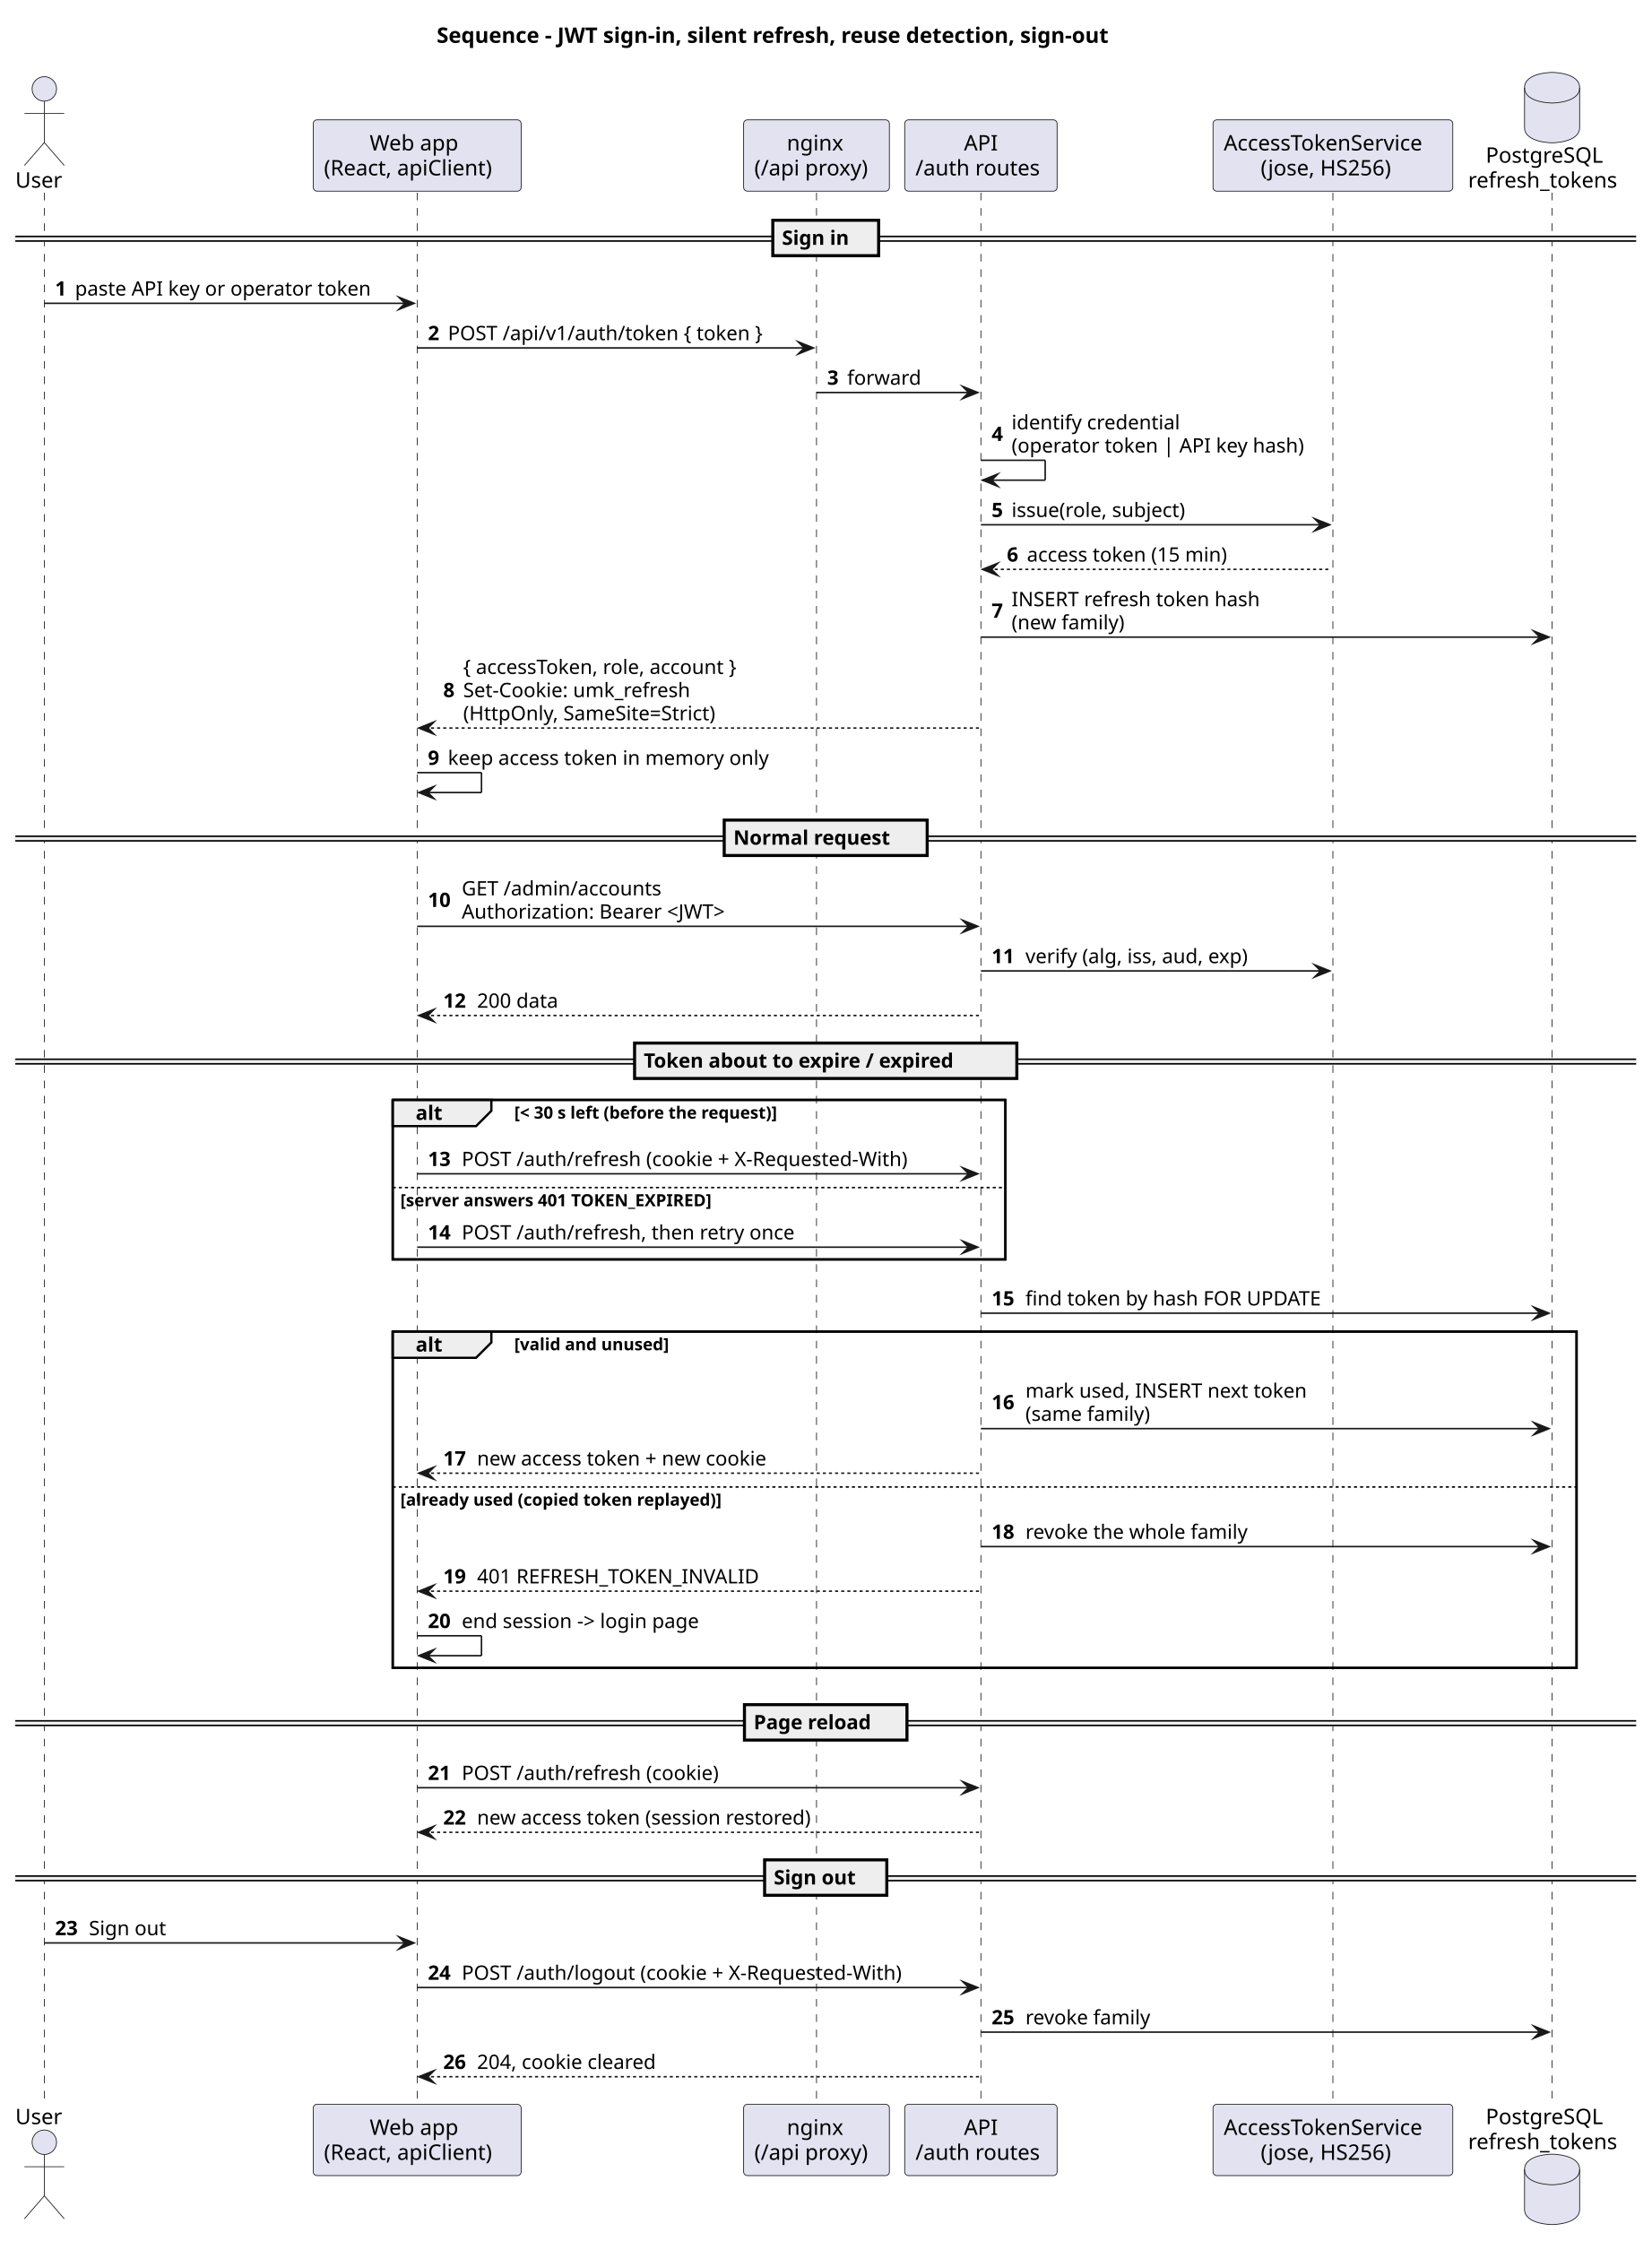
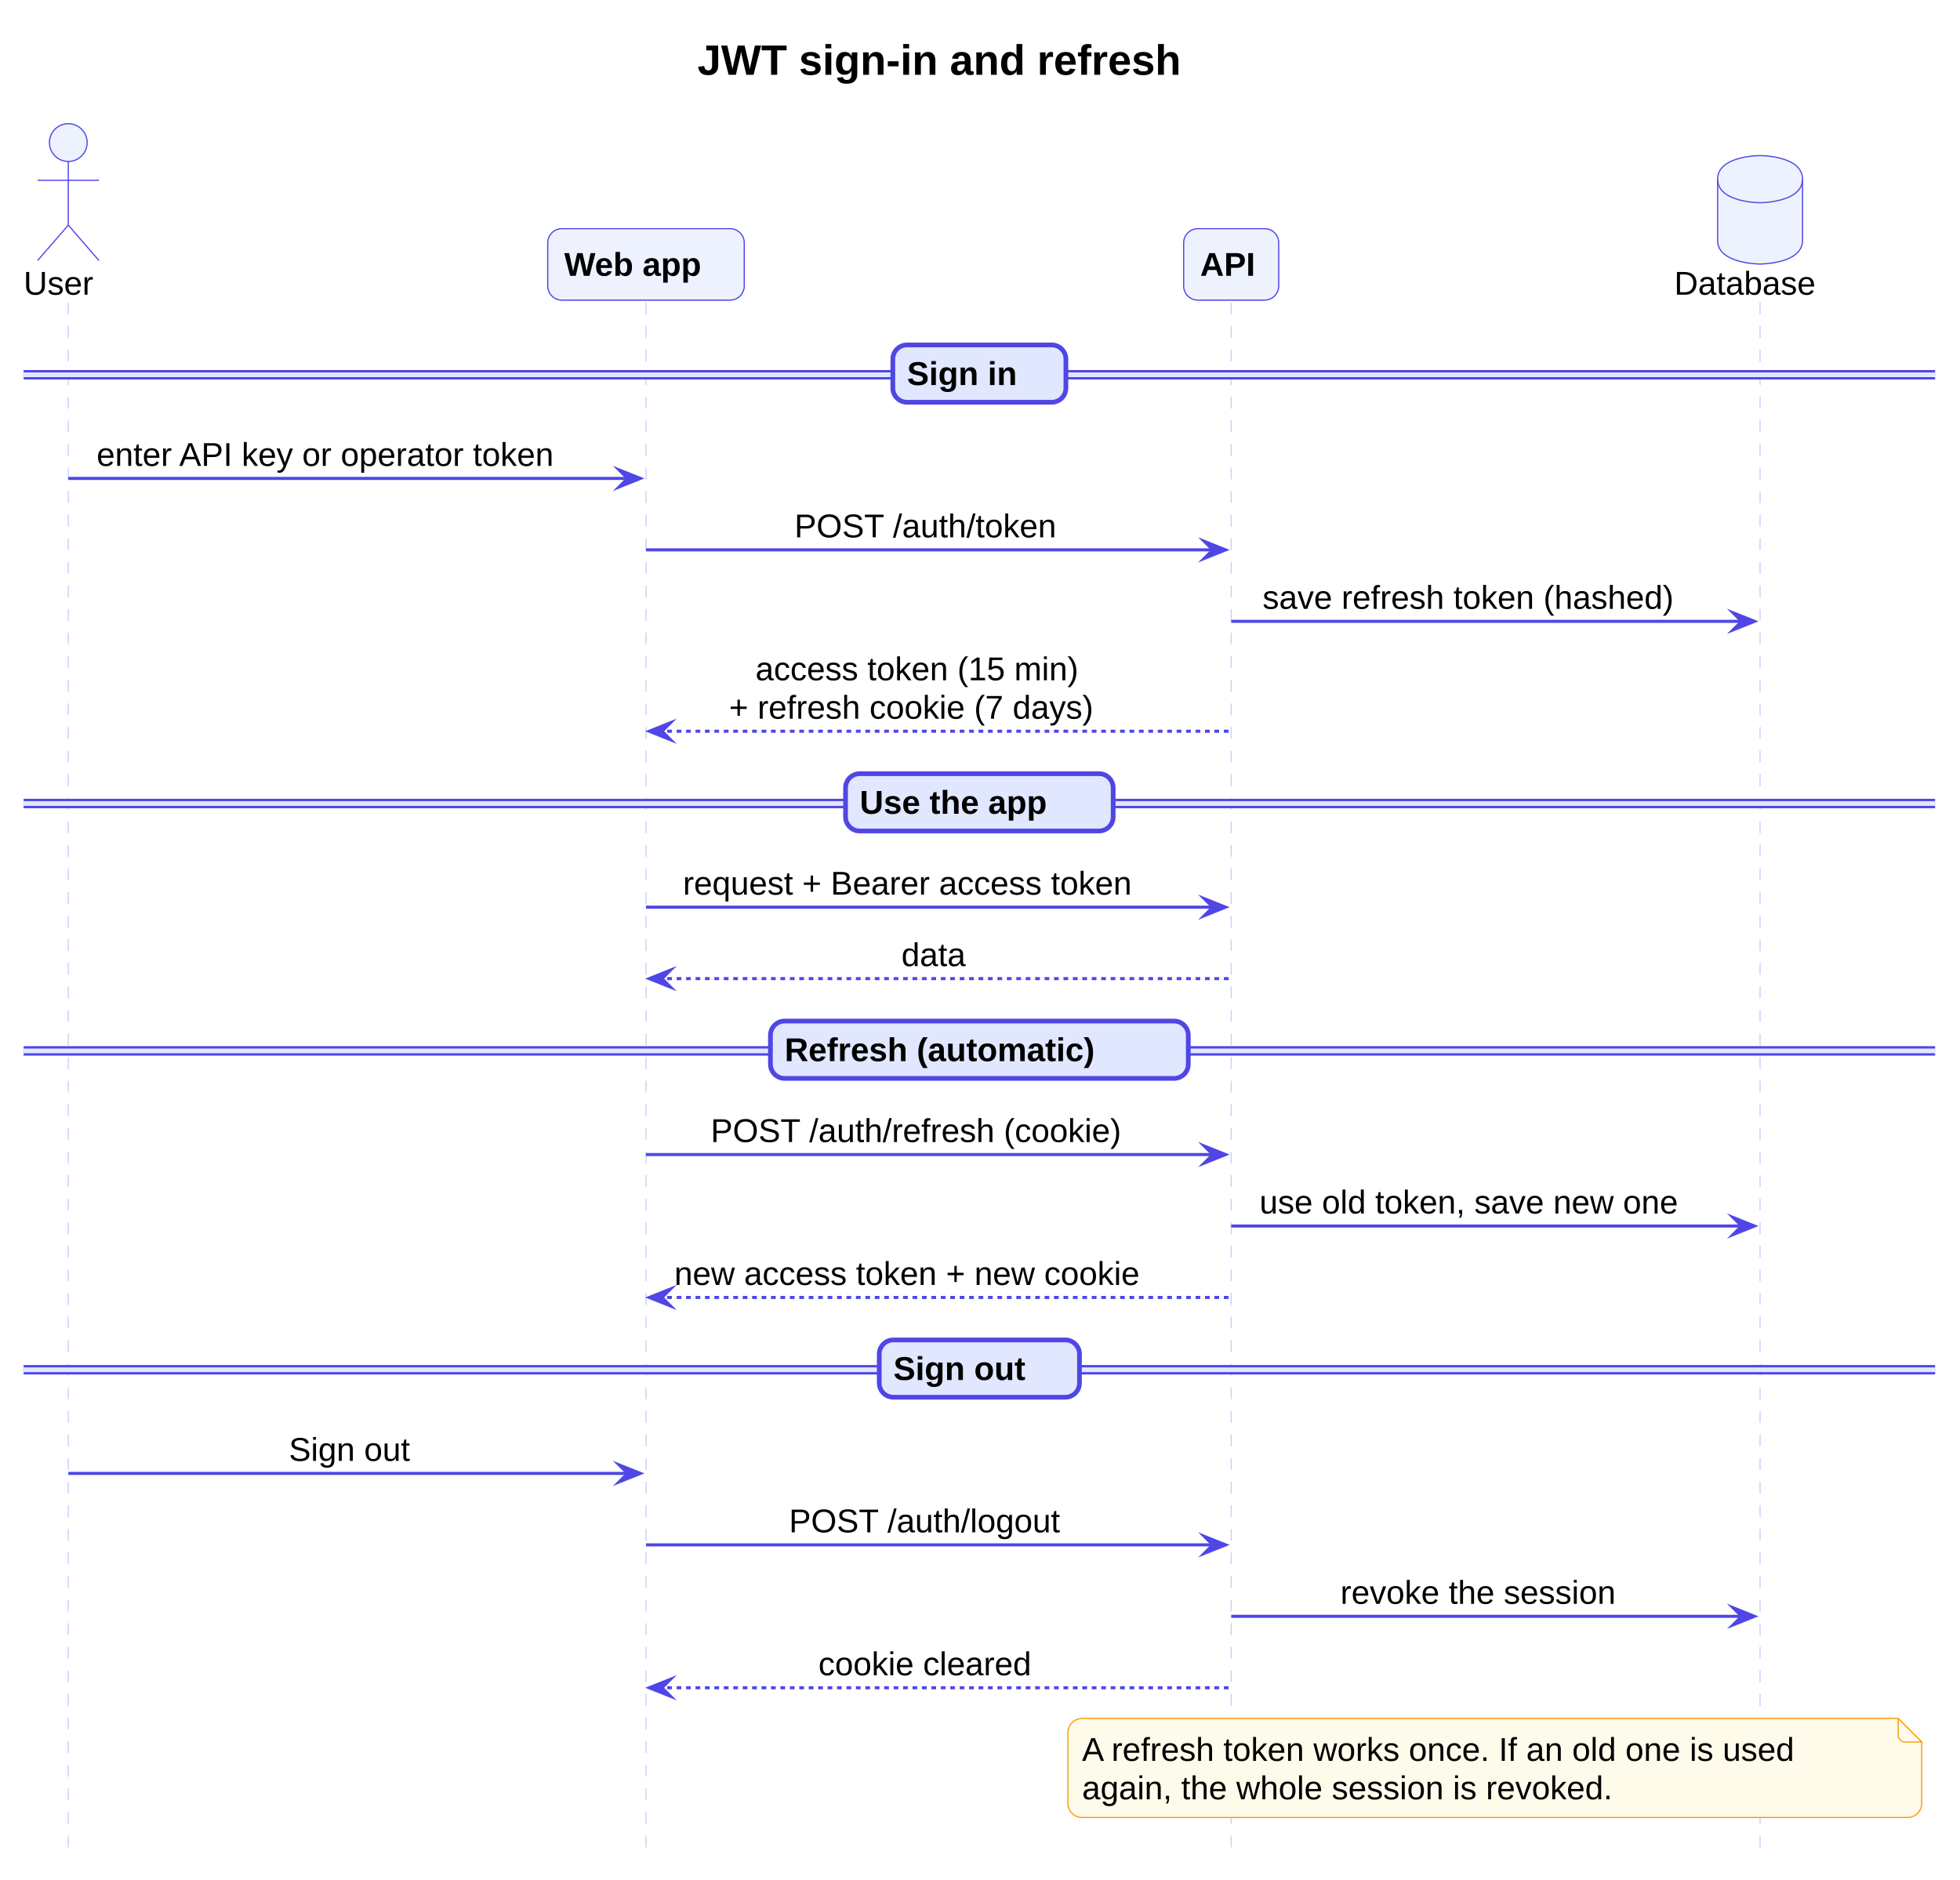
- <svg xmlns="http://www.w3.org/2000/svg" version="1.1" data-diagram-type="SEQUENCE" style="width:1079px;height:1464px;background:#FFFFFF;" width="1079px" height="1464px" viewBox="0 0 1079 1464" zoomAndPan="magnify" preserveAspectRatio="none" contentStyleType="text/css">
+ <svg xmlns="http://www.w3.org/2000/svg" version="1.1" data-diagram-type="SEQUENCE" style="width:831px;height:797px;background:#FFFFFF;" width="831px" height="797px" viewBox="0 0 831 797" zoomAndPan="magnify" preserveAspectRatio="none" contentStyleType="text/css">
  <defs />
  <g font-family="sans-serif" lengthAdjust="spacing">
    <g class="title" data-source-line="1">
-       <text x="285.322" y="27.995" fill="#000" font-size="14" textLength="507.233" font-weight="700">Sequence - JWT sign-in, silent refresh, reuse detection, sign-out</text>
-     </g>
-     <rect x="256.56" y="718.547" width="400.269" height="104.203" fill="none" style="stroke:#000;stroke-width:1.5;" />
-     <rect x="256.56" y="869.883" width="773.43" height="219.734" fill="none" style="stroke:#000;stroke-width:1.5;" />
-     <g>
-       <rect x="25.455" y="125.891" width="8" height="1248.789" fill="#000" fill-opacity="0" />
-       <line x1="28.955" y1="125.891" x2="28.955" y2="1374.68" style="stroke:#181818;stroke-width:0.5;stroke-dasharray:5,5;" />
+       <text x="295.709" y="31.708" fill="#000" font-size="18" textLength="238.043" font-weight="700" font-family="Arial">JWT sign-in and refresh</text>
    </g>
    <g>
-       <rect x="269.06" y="125.891" width="8" height="1248.789" fill="#000" fill-opacity="0" />
-       <line x1="272.56" y1="125.891" x2="272.56" y2="1374.68" style="stroke:#181818;stroke-width:0.5;stroke-dasharray:5,5;" />
+       <rect x="25.455" y="128.25" width="8" height="657.938" fill="#000" fill-opacity="0" />
+       <line x1="28.955" y1="128.25" x2="28.955" y2="786.188" style="stroke:#C7D2FE;stroke-width:0.5;stroke-dasharray:5,5;" />
    </g>
    <g>
-       <rect x="529.93" y="125.891" width="8" height="1248.789" fill="#000" fill-opacity="0" />
-       <line x1="533.43" y1="125.891" x2="533.43" y2="1374.68" style="stroke:#181818;stroke-width:0.5;stroke-dasharray:5,5;" />
+       <rect x="270.386" y="128.25" width="8" height="657.938" fill="#000" fill-opacity="0" />
+       <line x1="273.886" y1="128.25" x2="273.886" y2="786.188" style="stroke:#C7D2FE;stroke-width:0.5;stroke-dasharray:5,5;" />
    </g>
    <g>
-       <rect x="637.328" y="125.891" width="8" height="1248.789" fill="#000" fill-opacity="0" />
-       <line x1="640.828" y1="125.891" x2="640.828" y2="1374.68" style="stroke:#181818;stroke-width:0.5;stroke-dasharray:5,5;" />
+       <rect x="518.502" y="128.25" width="8" height="657.938" fill="#000" fill-opacity="0" />
+       <line x1="522.002" y1="128.25" x2="522.002" y2="786.188" style="stroke:#C7D2FE;stroke-width:0.5;stroke-dasharray:5,5;" />
    </g>
    <g>
-       <rect x="867.289" y="125.891" width="8" height="1248.789" fill="#000" fill-opacity="0" />
-       <line x1="870.789" y1="125.891" x2="870.789" y2="1374.68" style="stroke:#181818;stroke-width:0.5;stroke-dasharray:5,5;" />
+       <rect x="742.733" y="128.25" width="8" height="657.938" fill="#000" fill-opacity="0" />
+       <line x1="746.233" y1="128.25" x2="746.233" y2="786.188" style="stroke:#C7D2FE;stroke-width:0.5;stroke-dasharray:5,5;" />
    </g>
-     <g>
-       <rect x="1010.49" y="125.891" width="8" height="1248.789" fill="#000" fill-opacity="0" />
-       <line x1="1013.99" y1="125.891" x2="1013.99" y2="1374.68" style="stroke:#181818;stroke-width:0.5;stroke-dasharray:5,5;" />
-     </g>
-     <text x="10" y="122.589" fill="#000" font-size="14" textLength="31.91">User</text>
-     <ellipse cx="28.955" cy="58.094" rx="8" ry="8" fill="#E2E2F0" style="stroke:#181818;stroke-width:0.5;" />
-     <path d="M28.955,66.094 L28.955,93.094 M15.955,74.094 L41.955,74.094 M28.955,93.094 L15.955,108.094 M28.955,93.094 L41.955,108.094" style="stroke:#181818;stroke-width:0.5;" fill="none" />
-     <rect x="204.651" y="78.297" width="135.816" height="46.594" fill="#E2E2F0" style="stroke:#181818;stroke-width:0.5;" rx="2.5" ry="2.5" />
-     <text x="241.487" y="98.292" fill="#000" font-size="14" textLength="62.146">Web app</text>
-     <text x="211.651" y="114.589" fill="#000" font-size="14" textLength="121.816">(React, apiClient)</text>
-     <rect x="485.817" y="78.297" width="95.225" height="46.594" fill="#E2E2F0" style="stroke:#181818;stroke-width:0.5;" rx="2.5" ry="2.5" />
-     <text x="514.026" y="98.292" fill="#000" font-size="14" textLength="38.808">nginx</text>
-     <text x="492.817" y="114.589" fill="#000" font-size="14" textLength="81.225">(/api proxy)</text>
-     <rect x="591.042" y="78.297" width="99.572" height="46.594" fill="#E2E2F0" style="stroke:#181818;stroke-width:0.5;" rx="2.5" ry="2.5" />
-     <text x="629.754" y="98.292" fill="#000" font-size="14" textLength="22.148">API</text>
-     <text x="598.042" y="114.589" fill="#000" font-size="14" textLength="85.572">/auth routes</text>
-     <rect x="792.477" y="78.297" width="156.625" height="46.594" fill="#E2E2F0" style="stroke:#181818;stroke-width:0.5;" rx="2.5" ry="2.5" />
-     <text x="799.477" y="98.292" fill="#000" font-size="14" textLength="142.625">AccessTokenService</text>
-     <text x="823.628" y="114.589" fill="#000" font-size="14" textLength="94.322">(jose, HS256)</text>
-     <text x="970.613" y="106.292" fill="#000" font-size="14" textLength="80.753">PostgreSQL</text>
-     <text x="959.102" y="122.589" fill="#000" font-size="14" textLength="103.776">refresh_tokens</text>
-     <path d="M995.99,57.297 C995.99,47.297 1013.99,47.297 1013.99,47.297 C1013.99,47.297 1031.99,47.297 1031.99,57.297 L1031.99,83.297 C1031.99,93.297 1013.99,93.297 1013.99,93.297 C1013.99,93.297 995.99,93.297 995.99,83.297 L995.99,57.297" style="stroke:#181818;stroke-width:0.5;" fill="#E2E2F0" />
-     <path d="M995.99,57.297 C995.99,67.297 1013.99,67.297 1013.99,67.297 C1013.99,67.297 1031.99,67.297 1031.99,57.297" style="stroke:#181818;stroke-width:0.5;" fill="none" />
-     <text x="10" y="1387.675" fill="#000" font-size="14" textLength="31.91">User</text>
-     <ellipse cx="28.955" cy="1399.477" rx="8" ry="8" fill="#E2E2F0" style="stroke:#181818;stroke-width:0.5;" />
-     <path d="M28.955,1407.477 L28.955,1434.477 M15.955,1415.477 L41.955,1415.477 M28.955,1434.477 L15.955,1449.477 M28.955,1434.477 L41.955,1449.477" style="stroke:#181818;stroke-width:0.5;" fill="none" />
-     <rect x="204.651" y="1374.68" width="135.816" height="46.594" fill="#E2E2F0" style="stroke:#181818;stroke-width:0.5;" rx="2.5" ry="2.5" />
-     <text x="241.487" y="1394.675" fill="#000" font-size="14" textLength="62.146">Web app</text>
-     <text x="211.651" y="1410.972" fill="#000" font-size="14" textLength="121.816">(React, apiClient)</text>
-     <rect x="485.817" y="1374.68" width="95.225" height="46.594" fill="#E2E2F0" style="stroke:#181818;stroke-width:0.5;" rx="2.5" ry="2.5" />
-     <text x="514.026" y="1394.675" fill="#000" font-size="14" textLength="38.808">nginx</text>
-     <text x="492.817" y="1410.972" fill="#000" font-size="14" textLength="81.225">(/api proxy)</text>
-     <rect x="591.042" y="1374.68" width="99.572" height="46.594" fill="#E2E2F0" style="stroke:#181818;stroke-width:0.5;" rx="2.5" ry="2.5" />
-     <text x="629.754" y="1394.675" fill="#000" font-size="14" textLength="22.148">API</text>
-     <text x="598.042" y="1410.972" fill="#000" font-size="14" textLength="85.572">/auth routes</text>
-     <rect x="792.477" y="1374.68" width="156.625" height="46.594" fill="#E2E2F0" style="stroke:#181818;stroke-width:0.5;" rx="2.5" ry="2.5" />
-     <text x="799.477" y="1394.675" fill="#000" font-size="14" textLength="142.625">AccessTokenService</text>
-     <text x="823.628" y="1410.972" fill="#000" font-size="14" textLength="94.322">(jose, HS256)</text>
-     <text x="970.613" y="1387.675" fill="#000" font-size="14" textLength="80.753">PostgreSQL</text>
-     <text x="959.102" y="1403.972" fill="#000" font-size="14" textLength="103.776">refresh_tokens</text>
-     <path d="M995.99,1417.273 C995.99,1407.273 1013.99,1407.273 1013.99,1407.273 C1013.99,1407.273 1031.99,1407.273 1031.99,1417.273 L1031.99,1443.273 C1031.99,1453.273 1013.99,1453.273 1013.99,1453.273 C1013.99,1453.273 995.99,1453.273 995.99,1443.273 L995.99,1417.273" style="stroke:#181818;stroke-width:0.5;" fill="#E2E2F0" />
-     <path d="M995.99,1417.273 C995.99,1427.273 1013.99,1427.273 1013.99,1427.273 C1013.99,1427.273 1031.99,1427.273 1031.99,1417.273" style="stroke:#181818;stroke-width:0.5;" fill="none" />
-     <rect x="10" y="154.457" width="1058.878" height="3" fill="#EEE" style="stroke:#EEE;stroke-width:1;" />
-     <line x1="10" y1="154.457" x2="1068.878" y2="154.457" style="stroke:#000;stroke-width:1;" />
-     <line x1="10" y1="157.457" x2="1068.878" y2="157.457" style="stroke:#000;stroke-width:1;" />
-     <rect x="504.868" y="143.891" width="69.142" height="23.133" fill="#EEE" style="stroke:#000;stroke-width:2;" />
-     <text x="510.868" y="159.958" fill="#000" font-size="13" textLength="50.616" font-weight="700">Sign in</text>
-     <polygon points="260.56,194.156,270.56,198.156,260.56,202.156,264.56,198.156" fill="#181818" style="stroke:#181818;stroke-width:1;stroke-linejoin:miter;stroke-miterlimit:10;" />
-     <line x1="28.955" y1="198.156" x2="266.56" y2="198.156" style="stroke:#181818;stroke-width:1;" />
-     <text x="35.955" y="193.09" fill="#000" font-size="13" font-weight="700">1</text>
-     <text x="49" y="193.09" fill="#000" font-size="13" textLength="206.559">paste API key or operator token</text>
-     <polygon points="521.43,223.289,531.43,227.289,521.43,231.289,525.43,227.289" fill="#181818" style="stroke:#181818;stroke-width:1;stroke-linejoin:miter;stroke-miterlimit:10;" />
-     <line x1="272.56" y1="227.289" x2="527.43" y2="227.289" style="stroke:#181818;stroke-width:1;" />
-     <text x="279.56" y="222.223" fill="#000" font-size="13" font-weight="700">2</text>
-     <text x="292.605" y="222.223" fill="#000" font-size="13" textLength="223.825">POST /api/v1/auth/token { token }</text>
-     <polygon points="628.828,252.422,638.828,256.422,628.828,260.422,632.828,256.422" fill="#181818" style="stroke:#181818;stroke-width:1;stroke-linejoin:miter;stroke-miterlimit:10;" />
-     <line x1="533.43" y1="256.422" x2="634.828" y2="256.422" style="stroke:#181818;stroke-width:1;" />
-     <text x="540.43" y="251.356" fill="#000" font-size="13" font-weight="700">3</text>
-     <text x="553.475" y="251.356" fill="#000" font-size="13" textLength="50.07">forward</text>
-     <line x1="640.828" y1="300.688" x2="682.828" y2="300.688" style="stroke:#181818;stroke-width:1;" />
-     <line x1="682.828" y1="300.688" x2="682.828" y2="313.688" style="stroke:#181818;stroke-width:1;" />
-     <line x1="641.828" y1="313.688" x2="682.828" y2="313.688" style="stroke:#181818;stroke-width:1;" />
-     <polygon points="651.828,309.688,641.828,313.688,651.828,317.688,647.828,313.688" fill="#181818" style="stroke:#181818;stroke-width:1;stroke-linejoin:miter;stroke-miterlimit:10;" />
-     <text x="647.828" y="288.055" fill="#000" font-size="13" font-weight="700">4</text>
-     <text x="660.874" y="280.489" fill="#000" font-size="13" textLength="118.479">identify credential</text>
-     <text x="660.874" y="295.622" fill="#000" font-size="13" textLength="202.916">(operator token | API key hash)</text>
-     <polygon points="858.789,338.82,868.789,342.82,858.789,346.82,862.789,342.82" fill="#181818" style="stroke:#181818;stroke-width:1;stroke-linejoin:miter;stroke-miterlimit:10;" />
-     <line x1="640.828" y1="342.82" x2="864.789" y2="342.82" style="stroke:#181818;stroke-width:1;" />
-     <text x="647.828" y="337.754" fill="#000" font-size="13" font-weight="700">5</text>
-     <text x="660.874" y="337.754" fill="#000" font-size="13" textLength="123.83">issue(role, subject)</text>
-     <polygon points="651.828,367.953,641.828,371.953,651.828,375.953,647.828,371.953" fill="#181818" style="stroke:#181818;stroke-width:1;stroke-linejoin:miter;stroke-miterlimit:10;" />
-     <line x1="645.828" y1="371.953" x2="869.789" y2="371.953" style="stroke:#181818;stroke-width:1;stroke-dasharray:2,2;" />
-     <text x="657.828" y="366.887" fill="#000" font-size="13" font-weight="700">6</text>
-     <text x="670.874" y="366.887" fill="#000" font-size="13" textLength="144.219">access token (15 min)</text>
-     <polygon points="1001.99,412.219,1011.99,416.219,1001.99,420.219,1005.99,416.219" fill="#181818" style="stroke:#181818;stroke-width:1;stroke-linejoin:miter;stroke-miterlimit:10;" />
-     <line x1="640.828" y1="416.219" x2="1007.99" y2="416.219" style="stroke:#181818;stroke-width:1;" />
-     <text x="647.828" y="403.586" fill="#000" font-size="13" font-weight="700">7</text>
-     <text x="660.874" y="396.02" fill="#000" font-size="13" textLength="173.704">INSERT refresh token hash</text>
-     <text x="660.874" y="411.153" fill="#000" font-size="13" textLength="81.269">(new family)</text>
-     <polygon points="283.56,471.617,273.56,475.617,283.56,479.617,279.56,475.617" fill="#181818" style="stroke:#181818;stroke-width:1;stroke-linejoin:miter;stroke-miterlimit:10;" />
-     <line x1="277.56" y1="475.617" x2="639.828" y2="475.617" style="stroke:#181818;stroke-width:1;stroke-dasharray:2,2;" />
-     <text x="289.56" y="455.418" fill="#000" font-size="13" font-weight="700">8</text>
-     <text x="302.605" y="440.286" fill="#000" font-size="13" textLength="201.5">{ accessToken, role, account }</text>
-     <text x="302.605" y="455.418" fill="#000" font-size="13" textLength="159.878">Set-Cookie: umk_refresh</text>
-     <text x="302.605" y="470.551" fill="#000" font-size="13" textLength="183.688">(HttpOnly, SameSite=Strict)</text>
-     <line x1="272.56" y1="504.75" x2="314.56" y2="504.75" style="stroke:#181818;stroke-width:1;" />
-     <line x1="314.56" y1="504.75" x2="314.56" y2="517.75" style="stroke:#181818;stroke-width:1;" />
-     <line x1="273.56" y1="517.75" x2="314.56" y2="517.75" style="stroke:#181818;stroke-width:1;" />
-     <polygon points="283.56,513.75,273.56,517.75,283.56,521.75,279.56,517.75" fill="#181818" style="stroke:#181818;stroke-width:1;stroke-linejoin:miter;stroke-miterlimit:10;" />
-     <text x="279.56" y="499.684" fill="#000" font-size="13" font-weight="700">9</text>
-     <text x="292.605" y="499.684" fill="#000" font-size="13" textLength="226.726">keep access token in memory only</text>
-     <rect x="10" y="546.316" width="1058.878" height="3" fill="#EEE" style="stroke:#EEE;stroke-width:1;" />
-     <line x1="10" y1="546.316" x2="1068.878" y2="546.316" style="stroke:#000;stroke-width:1;" />
-     <line x1="10" y1="549.316" x2="1068.878" y2="549.316" style="stroke:#000;stroke-width:1;" />
-     <rect x="473.136" y="535.75" width="132.606" height="23.133" fill="#EEE" style="stroke:#000;stroke-width:2;" />
-     <text x="479.136" y="551.817" fill="#000" font-size="13" textLength="114.08" font-weight="700">Normal request</text>
-     <polygon points="628.828,601.148,638.828,605.148,628.828,609.148,632.828,605.148" fill="#181818" style="stroke:#181818;stroke-width:1;stroke-linejoin:miter;stroke-miterlimit:10;" />
-     <line x1="272.56" y1="605.148" x2="634.828" y2="605.148" style="stroke:#181818;stroke-width:1;" />
-     <text x="279.56" y="592.516" fill="#000" font-size="13" textLength="18.091" font-weight="700">10</text>
-     <text x="301.65" y="584.95" fill="#000" font-size="13" textLength="138.417">GET /admin/accounts</text>
-     <text x="301.65" y="600.083" fill="#000" font-size="13" textLength="189.7">Authorization: Bearer &lt;JWT&gt;</text>
-     <polygon points="858.789,630.281,868.789,634.281,858.789,638.281,862.789,634.281" fill="#181818" style="stroke:#181818;stroke-width:1;stroke-linejoin:miter;stroke-miterlimit:10;" />
-     <line x1="640.828" y1="634.281" x2="864.789" y2="634.281" style="stroke:#181818;stroke-width:1;" />
-     <text x="647.828" y="629.215" fill="#000" font-size="13" textLength="18.091" font-weight="700">11</text>
-     <text x="669.919" y="629.215" fill="#000" font-size="13" textLength="161.376">verify (alg, iss, aud, exp)</text>
-     <polygon points="283.56,659.414,273.56,663.414,283.56,667.414,279.56,663.414" fill="#181818" style="stroke:#181818;stroke-width:1;stroke-linejoin:miter;stroke-miterlimit:10;" />
-     <line x1="277.56" y1="663.414" x2="639.828" y2="663.414" style="stroke:#181818;stroke-width:1;stroke-dasharray:2,2;" />
-     <text x="289.56" y="658.348" fill="#000" font-size="13" textLength="18.091" font-weight="700">12</text>
-     <text x="311.65" y="658.348" fill="#000" font-size="13" textLength="58.227">200 data</text>
-     <rect x="10" y="691.98" width="1058.878" height="3" fill="#EEE" style="stroke:#EEE;stroke-width:1;" />
-     <line x1="10" y1="691.98" x2="1068.878" y2="691.98" style="stroke:#000;stroke-width:1;" />
-     <line x1="10" y1="694.98" x2="1068.878" y2="694.98" style="stroke:#000;stroke-width:1;" />
-     <rect x="414.573" y="681.414" width="249.733" height="23.133" fill="#EEE" style="stroke:#000;stroke-width:2;" />
-     <text x="420.573" y="697.481" fill="#000" font-size="13" textLength="231.207" font-weight="700">Token about to expire / expired</text>
-     <path d="M256.56,718.547 L321.002,718.547 L321.002,725.68 L311.002,735.68 L256.56,735.68 L256.56,718.547" style="stroke:#000;stroke-width:1.5;" fill="#EEE" />
-     <rect x="256.56" y="718.547" width="400.269" height="104.203" fill="none" style="stroke:#000;stroke-width:1.5;" />
-     <text x="271.56" y="731.614" fill="#000" font-size="13" textLength="19.443" font-weight="700">alt</text>
-     <text x="336.002" y="730.757" fill="#000" font-size="11" textLength="204.402" font-weight="700">[&lt; 30 s left (before the request)]</text>
-     <polygon points="628.828,762.813,638.828,766.813,628.828,770.813,632.828,766.813" fill="#181818" style="stroke:#181818;stroke-width:1;stroke-linejoin:miter;stroke-miterlimit:10;" />
-     <line x1="272.56" y1="766.813" x2="634.828" y2="766.813" style="stroke:#181818;stroke-width:1;" />
-     <text x="279.56" y="761.747" fill="#000" font-size="13" textLength="18.091" font-weight="700">13</text>
-     <text x="301.65" y="761.747" fill="#000" font-size="13" textLength="316.329">POST /auth/refresh (cookie + X-Requested-With)</text>
-     <line x1="256.56" y1="775.813" x2="656.828" y2="775.813" style="stroke:#000;stroke-width:1;stroke-dasharray:2,2;" />
-     <text x="261.56" y="788.023" fill="#000" font-size="11" textLength="236.253" font-weight="700">[server answers 401 TOKEN_EXPIRED]</text>
-     <polygon points="628.828,810.75,638.828,814.75,628.828,818.75,632.828,814.75" fill="#181818" style="stroke:#181818;stroke-width:1;stroke-linejoin:miter;stroke-miterlimit:10;" />
-     <line x1="272.56" y1="814.75" x2="634.828" y2="814.75" style="stroke:#181818;stroke-width:1;" />
-     <text x="279.56" y="809.684" fill="#000" font-size="13" textLength="18.091" font-weight="700">14</text>
-     <text x="301.65" y="809.684" fill="#000" font-size="13" textLength="231.893">POST /auth/refresh, then retry once</text>
-     <polygon points="1001.99,853.883,1011.99,857.883,1001.99,861.883,1005.99,857.883" fill="#181818" style="stroke:#181818;stroke-width:1;stroke-linejoin:miter;stroke-miterlimit:10;" />
-     <line x1="640.828" y1="857.883" x2="1007.99" y2="857.883" style="stroke:#181818;stroke-width:1;" />
-     <text x="647.828" y="852.817" fill="#000" font-size="13" textLength="18.091" font-weight="700">15</text>
-     <text x="669.919" y="852.817" fill="#000" font-size="13" textLength="208.476">find token by hash FOR UPDATE</text>
-     <path d="M256.56,869.883 L321.002,869.883 L321.002,877.016 L311.002,887.016 L256.56,887.016 L256.56,869.883" style="stroke:#000;stroke-width:1.5;" fill="#EEE" />
-     <rect x="256.56" y="869.883" width="773.43" height="219.734" fill="none" style="stroke:#000;stroke-width:1.5;" />
-     <text x="271.56" y="882.95" fill="#000" font-size="13" textLength="19.443" font-weight="700">alt</text>
-     <text x="336.002" y="882.093" fill="#000" font-size="11" textLength="116.225" font-weight="700">[valid and unused]</text>
-     <polygon points="1001.99,929.281,1011.99,933.281,1001.99,937.281,1005.99,933.281" fill="#181818" style="stroke:#181818;stroke-width:1;stroke-linejoin:miter;stroke-miterlimit:10;" />
-     <line x1="640.828" y1="933.281" x2="1007.99" y2="933.281" style="stroke:#181818;stroke-width:1;" />
-     <text x="647.828" y="920.649" fill="#000" font-size="13" textLength="18.091" font-weight="700">16</text>
-     <text x="669.919" y="913.083" fill="#000" font-size="13" textLength="198.269">mark used, INSERT next token</text>
-     <text x="669.919" y="928.215" fill="#000" font-size="13" textLength="89.8">(same family)</text>
-     <polygon points="283.56,958.414,273.56,962.414,283.56,966.414,279.56,962.414" fill="#181818" style="stroke:#181818;stroke-width:1;stroke-linejoin:miter;stroke-miterlimit:10;" />
-     <line x1="277.56" y1="962.414" x2="639.828" y2="962.414" style="stroke:#181818;stroke-width:1;stroke-dasharray:2,2;" />
-     <text x="289.56" y="957.348" fill="#000" font-size="13" textLength="18.091" font-weight="700">17</text>
-     <text x="311.65" y="957.348" fill="#000" font-size="13" textLength="208.108">new access token + new cookie</text>
-     <line x1="256.56" y1="971.414" x2="1029.99" y2="971.414" style="stroke:#000;stroke-width:1;stroke-dasharray:2,2;" />
-     <text x="261.56" y="983.625" fill="#000" font-size="11" textLength="242.623" font-weight="700">[already used (copied token replayed)]</text>
-     <polygon points="1001.99,1006.352,1011.99,1010.352,1001.99,1014.352,1005.99,1010.352" fill="#181818" style="stroke:#181818;stroke-width:1;stroke-linejoin:miter;stroke-miterlimit:10;" />
-     <line x1="640.828" y1="1010.352" x2="1007.99" y2="1010.352" style="stroke:#181818;stroke-width:1;" />
-     <text x="647.828" y="1005.286" fill="#000" font-size="13" textLength="18.091" font-weight="700">18</text>
-     <text x="669.919" y="1005.286" fill="#000" font-size="13" textLength="156.806">revoke the whole family</text>
-     <polygon points="283.56,1035.484,273.56,1039.484,283.56,1043.484,279.56,1039.484" fill="#181818" style="stroke:#181818;stroke-width:1;stroke-linejoin:miter;stroke-miterlimit:10;" />
-     <line x1="277.56" y1="1039.484" x2="639.828" y2="1039.484" style="stroke:#181818;stroke-width:1;stroke-dasharray:2,2;" />
-     <text x="289.56" y="1034.418" fill="#000" font-size="13" textLength="18.091" font-weight="700">19</text>
-     <text x="311.65" y="1034.418" fill="#000" font-size="13" textLength="199.012">401 REFRESH_TOKEN_INVALID</text>
-     <line x1="272.56" y1="1068.617" x2="314.56" y2="1068.617" style="stroke:#181818;stroke-width:1;" />
-     <line x1="314.56" y1="1068.617" x2="314.56" y2="1081.617" style="stroke:#181818;stroke-width:1;" />
-     <line x1="273.56" y1="1081.617" x2="314.56" y2="1081.617" style="stroke:#181818;stroke-width:1;" />
-     <polygon points="283.56,1077.617,273.56,1081.617,283.56,1085.617,279.56,1081.617" fill="#181818" style="stroke:#181818;stroke-width:1;stroke-linejoin:miter;stroke-miterlimit:10;" />
-     <text x="279.56" y="1063.551" fill="#000" font-size="13" textLength="18.091" font-weight="700">20</text>
-     <text x="301.65" y="1063.551" fill="#000" font-size="13" textLength="168.86">end session -&gt; login page</text>
-     <rect x="10" y="1124.184" width="1058.878" height="3" fill="#EEE" style="stroke:#EEE;stroke-width:1;" />
-     <line x1="10" y1="1124.184" x2="1068.878" y2="1124.184" style="stroke:#000;stroke-width:1;" />
-     <line x1="10" y1="1127.184" x2="1068.878" y2="1127.184" style="stroke:#000;stroke-width:1;" />
-     <rect x="486.355" y="1113.617" width="106.168" height="23.133" fill="#EEE" style="stroke:#000;stroke-width:2;" />
-     <text x="492.355" y="1129.684" fill="#000" font-size="13" textLength="87.642" font-weight="700">Page reload</text>
-     <polygon points="628.828,1163.883,638.828,1167.883,628.828,1171.883,632.828,1167.883" fill="#181818" style="stroke:#181818;stroke-width:1;stroke-linejoin:miter;stroke-miterlimit:10;" />
-     <line x1="272.56" y1="1167.883" x2="634.828" y2="1167.883" style="stroke:#181818;stroke-width:1;" />
-     <text x="279.56" y="1162.817" fill="#000" font-size="13" textLength="18.091" font-weight="700">21</text>
-     <text x="301.65" y="1162.817" fill="#000" font-size="13" textLength="179.442">POST /auth/refresh (cookie)</text>
-     <polygon points="283.56,1193.016,273.56,1197.016,283.56,1201.016,279.56,1197.016" fill="#181818" style="stroke:#181818;stroke-width:1;stroke-linejoin:miter;stroke-miterlimit:10;" />
-     <line x1="277.56" y1="1197.016" x2="639.828" y2="1197.016" style="stroke:#181818;stroke-width:1;stroke-dasharray:2,2;" />
-     <text x="289.56" y="1191.95" fill="#000" font-size="13" textLength="18.091" font-weight="700">22</text>
-     <text x="311.65" y="1191.95" fill="#000" font-size="13" textLength="237.047">new access token (session restored)</text>
-     <rect x="10" y="1225.582" width="1058.878" height="3" fill="#EEE" style="stroke:#EEE;stroke-width:1;" />
-     <line x1="10" y1="1225.582" x2="1068.878" y2="1225.582" style="stroke:#000;stroke-width:1;" />
-     <line x1="10" y1="1228.582" x2="1068.878" y2="1228.582" style="stroke:#000;stroke-width:1;" />
-     <rect x="499.523" y="1215.016" width="79.832" height="23.133" fill="#EEE" style="stroke:#000;stroke-width:2;" />
-     <text x="505.523" y="1231.083" fill="#000" font-size="13" textLength="61.306" font-weight="700">Sign out</text>
-     <polygon points="260.56,1265.281,270.56,1269.281,260.56,1273.281,264.56,1269.281" fill="#181818" style="stroke:#181818;stroke-width:1;stroke-linejoin:miter;stroke-miterlimit:10;" />
-     <line x1="28.955" y1="1269.281" x2="266.56" y2="1269.281" style="stroke:#181818;stroke-width:1;" />
-     <text x="35.955" y="1264.215" fill="#000" font-size="13" textLength="18.091" font-weight="700">23</text>
-     <text x="58.046" y="1264.215" fill="#000" font-size="13" textLength="53.777">Sign out</text>
-     <polygon points="628.828,1294.414,638.828,1298.414,628.828,1302.414,632.828,1298.414" fill="#181818" style="stroke:#181818;stroke-width:1;stroke-linejoin:miter;stroke-miterlimit:10;" />
-     <line x1="272.56" y1="1298.414" x2="634.828" y2="1298.414" style="stroke:#181818;stroke-width:1;" />
-     <text x="279.56" y="1293.348" fill="#000" font-size="13" textLength="18.091" font-weight="700">24</text>
-     <text x="301.65" y="1293.348" fill="#000" font-size="13" textLength="311.162">POST /auth/logout (cookie + X-Requested-With)</text>
-     <polygon points="1001.99,1323.547,1011.99,1327.547,1001.99,1331.547,1005.99,1327.547" fill="#181818" style="stroke:#181818;stroke-width:1;stroke-linejoin:miter;stroke-miterlimit:10;" />
-     <line x1="640.828" y1="1327.547" x2="1007.99" y2="1327.547" style="stroke:#181818;stroke-width:1;" />
-     <text x="647.828" y="1322.481" fill="#000" font-size="13" textLength="18.091" font-weight="700">25</text>
-     <text x="669.919" y="1322.481" fill="#000" font-size="13" textLength="88.772">revoke family</text>
-     <polygon points="283.56,1352.68,273.56,1356.68,283.56,1360.68,279.56,1356.68" fill="#181818" style="stroke:#181818;stroke-width:1;stroke-linejoin:miter;stroke-miterlimit:10;" />
-     <line x1="277.56" y1="1356.68" x2="639.828" y2="1356.68" style="stroke:#181818;stroke-width:1;stroke-dasharray:2,2;" />
-     <text x="289.56" y="1351.614" fill="#000" font-size="13" textLength="18.091" font-weight="700">26</text>
-     <text x="311.65" y="1351.614" fill="#000" font-size="13" textLength="127.721">204, cookie cleared</text>
+     <text x="10" y="124.948" fill="#000" font-size="14" textLength="31.91" font-family="Arial">User</text>
+     <ellipse cx="28.955" cy="60.453" rx="8" ry="8" fill="#EEF2FF" style="stroke:#4F46E5;stroke-width:0.5;" />
+     <path d="M28.955,68.453 L28.955,95.453 M15.955,76.453 L41.955,76.453 M28.955,95.453 L15.955,110.453 M28.955,95.453 L41.955,110.453" style="stroke:#4F46E5;stroke-width:0.5;" fill="none" />
+     <rect x="232.224" y="96.953" width="83.323" height="30.297" fill="#EEF2FF" style="stroke:#4F46E5;stroke-width:0.5;" rx="6" ry="6" />
+     <text x="239.224" y="116.948" fill="#000" font-size="14" textLength="69.323" font-weight="700" font-family="Arial">Web app</text>
+     <rect x="501.85" y="96.953" width="40.305" height="30.297" fill="#EEF2FF" style="stroke:#4F46E5;stroke-width:0.5;" rx="6" ry="6" />
+     <text x="508.85" y="116.948" fill="#000" font-size="14" textLength="26.305" font-weight="700" font-family="Arial">API</text>
+     <text x="709.833" y="124.948" fill="#000" font-size="14" textLength="66.801" font-family="Arial">Database</text>
+     <path d="M728.233,75.953 C728.233,65.953 746.233,65.953 746.233,65.953 C746.233,65.953 764.233,65.953 764.233,75.953 L764.233,101.953 C764.233,111.953 746.233,111.953 746.233,111.953 C746.233,111.953 728.233,111.953 728.233,101.953 L728.233,75.953" style="stroke:#4F46E5;stroke-width:0.5;" fill="#EEF2FF" />
+     <path d="M728.233,75.953 C728.233,85.953 746.233,85.953 746.233,85.953 C746.233,85.953 764.233,85.953 764.233,75.953" style="stroke:#4F46E5;stroke-width:0.5;" fill="none" />
+     <rect x="10" y="157.398" width="810.461" height="3" fill="#E0E7FF" style="stroke:#E0E7FF;stroke-width:1;" rx="6" ry="6" />
+     <line x1="10" y1="157.398" x2="820.461" y2="157.398" style="stroke:#4F46E5;stroke-width:1;" />
+     <line x1="10" y1="160.398" x2="820.461" y2="160.398" style="stroke:#4F46E5;stroke-width:1;" />
+     <rect x="378.539" y="146.25" width="73.384" height="24.297" fill="#E0E7FF" style="stroke:#4F46E5;stroke-width:2;" rx="6" ry="6" />
+     <text x="384.539" y="163.245" fill="#000" font-size="14" textLength="54.51" font-weight="700" font-family="Arial">Sign in</text>
+     <polygon points="261.886,198.844,271.886,202.844,261.886,206.844,265.886,202.844" fill="#4F46E5" style="stroke:#4F46E5;stroke-width:1;stroke-linejoin:miter;stroke-miterlimit:10;" />
+     <line x1="28.955" y1="202.844" x2="267.886" y2="202.844" style="stroke:#4F46E5;stroke-width:1.3;" />
+     <text x="40.955" y="197.542" fill="#000" font-size="14" textLength="220.931" font-family="Arial">enter API key or operator token</text>
+     <polygon points="510.002,229.141,520.002,233.141,510.002,237.141,514.002,233.141" fill="#4F46E5" style="stroke:#4F46E5;stroke-width:1;stroke-linejoin:miter;stroke-miterlimit:10;" />
+     <line x1="273.886" y1="233.141" x2="516.002" y2="233.141" style="stroke:#4F46E5;stroke-width:1.3;" />
+     <text x="336.82" y="227.839" fill="#000" font-size="14" textLength="122.247" font-family="Arial">POST /auth/token</text>
+     <polygon points="734.233,259.438,744.233,263.438,734.233,267.438,738.233,263.438" fill="#4F46E5" style="stroke:#4F46E5;stroke-width:1;stroke-linejoin:miter;stroke-miterlimit:10;" />
+     <line x1="522.002" y1="263.438" x2="740.233" y2="263.438" style="stroke:#4F46E5;stroke-width:1.3;" />
+     <text x="535.294" y="258.136" fill="#000" font-size="14" textLength="197.647" font-family="Arial">save refresh token (hashed)</text>
+     <polygon points="284.886,306.031,274.886,310.031,284.886,314.031,280.886,310.031" fill="#4F46E5" style="stroke:#4F46E5;stroke-width:1;stroke-linejoin:miter;stroke-miterlimit:10;" />
+     <line x1="278.886" y1="310.031" x2="521.002" y2="310.031" style="stroke:#4F46E5;stroke-width:1.3;stroke-dasharray:2,2;" />
+     <text x="320.288" y="288.433" fill="#000" font-size="14" textLength="155.313" font-family="Arial">access token (15 min)</text>
+     <text x="309.104" y="304.729" fill="#000" font-size="14" textLength="177.68" font-family="Arial">+ refresh cookie (7 days)</text>
+     <rect x="10" y="339.18" width="810.461" height="3" fill="#E0E7FF" style="stroke:#E0E7FF;stroke-width:1;" rx="6" ry="6" />
+     <line x1="10" y1="339.18" x2="820.461" y2="339.18" style="stroke:#4F46E5;stroke-width:1;" />
+     <line x1="10" y1="342.18" x2="820.461" y2="342.18" style="stroke:#4F46E5;stroke-width:1;" />
+     <rect x="358.499" y="328.031" width="113.463" height="24.297" fill="#E0E7FF" style="stroke:#4F46E5;stroke-width:2;" rx="6" ry="6" />
+     <text x="364.499" y="345.026" fill="#000" font-size="14" textLength="94.589" font-weight="700" font-family="Arial">Use the app</text>
+     <polygon points="510.002,380.625,520.002,384.625,510.002,388.625,514.002,384.625" fill="#4F46E5" style="stroke:#4F46E5;stroke-width:1;stroke-linejoin:miter;stroke-miterlimit:10;" />
+     <line x1="273.886" y1="384.625" x2="516.002" y2="384.625" style="stroke:#4F46E5;stroke-width:1.3;" />
+     <text x="289.543" y="379.323" fill="#000" font-size="14" textLength="216.802" font-family="Arial">request + Bearer access token</text>
+     <polygon points="284.886,410.922,274.886,414.922,284.886,418.922,280.886,414.922" fill="#4F46E5" style="stroke:#4F46E5;stroke-width:1;stroke-linejoin:miter;stroke-miterlimit:10;" />
+     <line x1="278.886" y1="414.922" x2="521.002" y2="414.922" style="stroke:#4F46E5;stroke-width:1.3;stroke-dasharray:2,2;" />
+     <text x="382.177" y="409.62" fill="#000" font-size="14" textLength="31.534" font-family="Arial">data</text>
+     <rect x="10" y="444.07" width="810.461" height="3" fill="#E0E7FF" style="stroke:#E0E7FF;stroke-width:1;" rx="6" ry="6" />
+     <line x1="10" y1="444.07" x2="820.461" y2="444.07" style="stroke:#4F46E5;stroke-width:1;" />
+     <line x1="10" y1="447.07" x2="820.461" y2="447.07" style="stroke:#4F46E5;stroke-width:1;" />
+     <rect x="326.651" y="432.922" width="177.16" height="24.297" fill="#E0E7FF" style="stroke:#4F46E5;stroke-width:2;" rx="6" ry="6" />
+     <text x="332.651" y="449.917" fill="#000" font-size="14" textLength="158.286" font-weight="700" font-family="Arial">Refresh (automatic)</text>
+     <polygon points="510.002,485.516,520.002,489.516,510.002,493.516,514.002,489.516" fill="#4F46E5" style="stroke:#4F46E5;stroke-width:1;stroke-linejoin:miter;stroke-miterlimit:10;" />
+     <line x1="273.886" y1="489.516" x2="516.002" y2="489.516" style="stroke:#4F46E5;stroke-width:1.3;" />
+     <text x="301.321" y="484.214" fill="#000" font-size="14" textLength="193.245" font-family="Arial">POST /auth/refresh (cookie)</text>
+     <polygon points="734.233,515.813,744.233,519.813,734.233,523.813,738.233,519.813" fill="#4F46E5" style="stroke:#4F46E5;stroke-width:1;stroke-linejoin:miter;stroke-miterlimit:10;" />
+     <line x1="522.002" y1="519.813" x2="740.233" y2="519.813" style="stroke:#4F46E5;stroke-width:1.3;" />
+     <text x="534.002" y="514.511" fill="#000" font-size="14" textLength="200.231" font-family="Arial">use old token, save new one</text>
+     <polygon points="284.886,546.109,274.886,550.109,284.886,554.109,280.886,550.109" fill="#4F46E5" style="stroke:#4F46E5;stroke-width:1;stroke-linejoin:miter;stroke-miterlimit:10;" />
+     <line x1="278.886" y1="550.109" x2="521.002" y2="550.109" style="stroke:#4F46E5;stroke-width:1.3;stroke-dasharray:2,2;" />
+     <text x="285.886" y="544.808" fill="#000" font-size="14" textLength="224.116" font-family="Arial">new access token + new cookie</text>
+     <rect x="10" y="579.258" width="810.461" height="3" fill="#E0E7FF" style="stroke:#E0E7FF;stroke-width:1;" rx="6" ry="6" />
+     <line x1="10" y1="579.258" x2="820.461" y2="579.258" style="stroke:#4F46E5;stroke-width:1;" />
+     <line x1="10" y1="582.258" x2="820.461" y2="582.258" style="stroke:#4F46E5;stroke-width:1;" />
+     <rect x="372.783" y="568.109" width="84.896" height="24.297" fill="#E0E7FF" style="stroke:#4F46E5;stroke-width:2;" rx="6" ry="6" />
+     <text x="378.783" y="585.104" fill="#000" font-size="14" textLength="66.021" font-weight="700" font-family="Arial">Sign out</text>
+     <polygon points="261.886,620.703,271.886,624.703,261.886,628.703,265.886,624.703" fill="#4F46E5" style="stroke:#4F46E5;stroke-width:1;stroke-linejoin:miter;stroke-miterlimit:10;" />
+     <line x1="28.955" y1="624.703" x2="267.886" y2="624.703" style="stroke:#4F46E5;stroke-width:1.3;" />
+     <text x="122.463" y="619.401" fill="#000" font-size="14" textLength="57.914" font-family="Arial">Sign out</text>
+     <polygon points="510.002,651,520.002,655,510.002,659,514.002,655" fill="#4F46E5" style="stroke:#4F46E5;stroke-width:1;stroke-linejoin:miter;stroke-miterlimit:10;" />
+     <line x1="273.886" y1="655" x2="516.002" y2="655" style="stroke:#4F46E5;stroke-width:1.3;" />
+     <text x="334.51" y="649.698" fill="#000" font-size="14" textLength="126.868" font-family="Arial">POST /auth/logout</text>
+     <polygon points="734.233,681.297,744.233,685.297,734.233,689.297,738.233,685.297" fill="#4F46E5" style="stroke:#4F46E5;stroke-width:1;stroke-linejoin:miter;stroke-miterlimit:10;" />
+     <line x1="522.002" y1="685.297" x2="740.233" y2="685.297" style="stroke:#4F46E5;stroke-width:1.3;" />
+     <text x="568.298" y="679.995" fill="#000" font-size="14" textLength="131.64" font-family="Arial">revoke the session</text>
+     <polygon points="284.886,711.594,274.886,715.594,284.886,719.594,280.886,715.594" fill="#4F46E5" style="stroke:#4F46E5;stroke-width:1;stroke-linejoin:miter;stroke-miterlimit:10;" />
+     <line x1="278.886" y1="715.594" x2="521.002" y2="715.594" style="stroke:#4F46E5;stroke-width:1.3;stroke-dasharray:2,2;" />
+     <text x="346.982" y="710.292" fill="#000" font-size="14" textLength="101.924" font-family="Arial">cookie cleared</text>
+     <path d="M452.774,734.594 L452.774,764.594 A6,6 0 0 0 458.774,770.594 L808.774,770.594 A6,6 0 0 0 814.774,764.594 L814.774,738.594 L804.774,728.594 L458.774,728.594 A6,6 0 0 0 452.774,734.594" style="stroke:#F59E0B;stroke-width:0.5;" fill="#FFFBEB" />
+     <path d="M804.774,728.594 L804.774,735.594 A3,3 0 0 0 807.774,738.594 L814.774,738.594 L804.774,728.594" style="stroke:#F59E0B;stroke-width:0.5;" fill="#FFFBEB" />
+     <text x="458.774" y="746.589" fill="#000" font-size="14" textLength="341.688" font-family="Arial">A refresh token works once. If an old one is used</text>
+     <text x="458.774" y="762.886" fill="#000" font-size="14" textLength="254.16" font-family="Arial">again, the whole session is revoked.</text>
  </g>
</svg>
